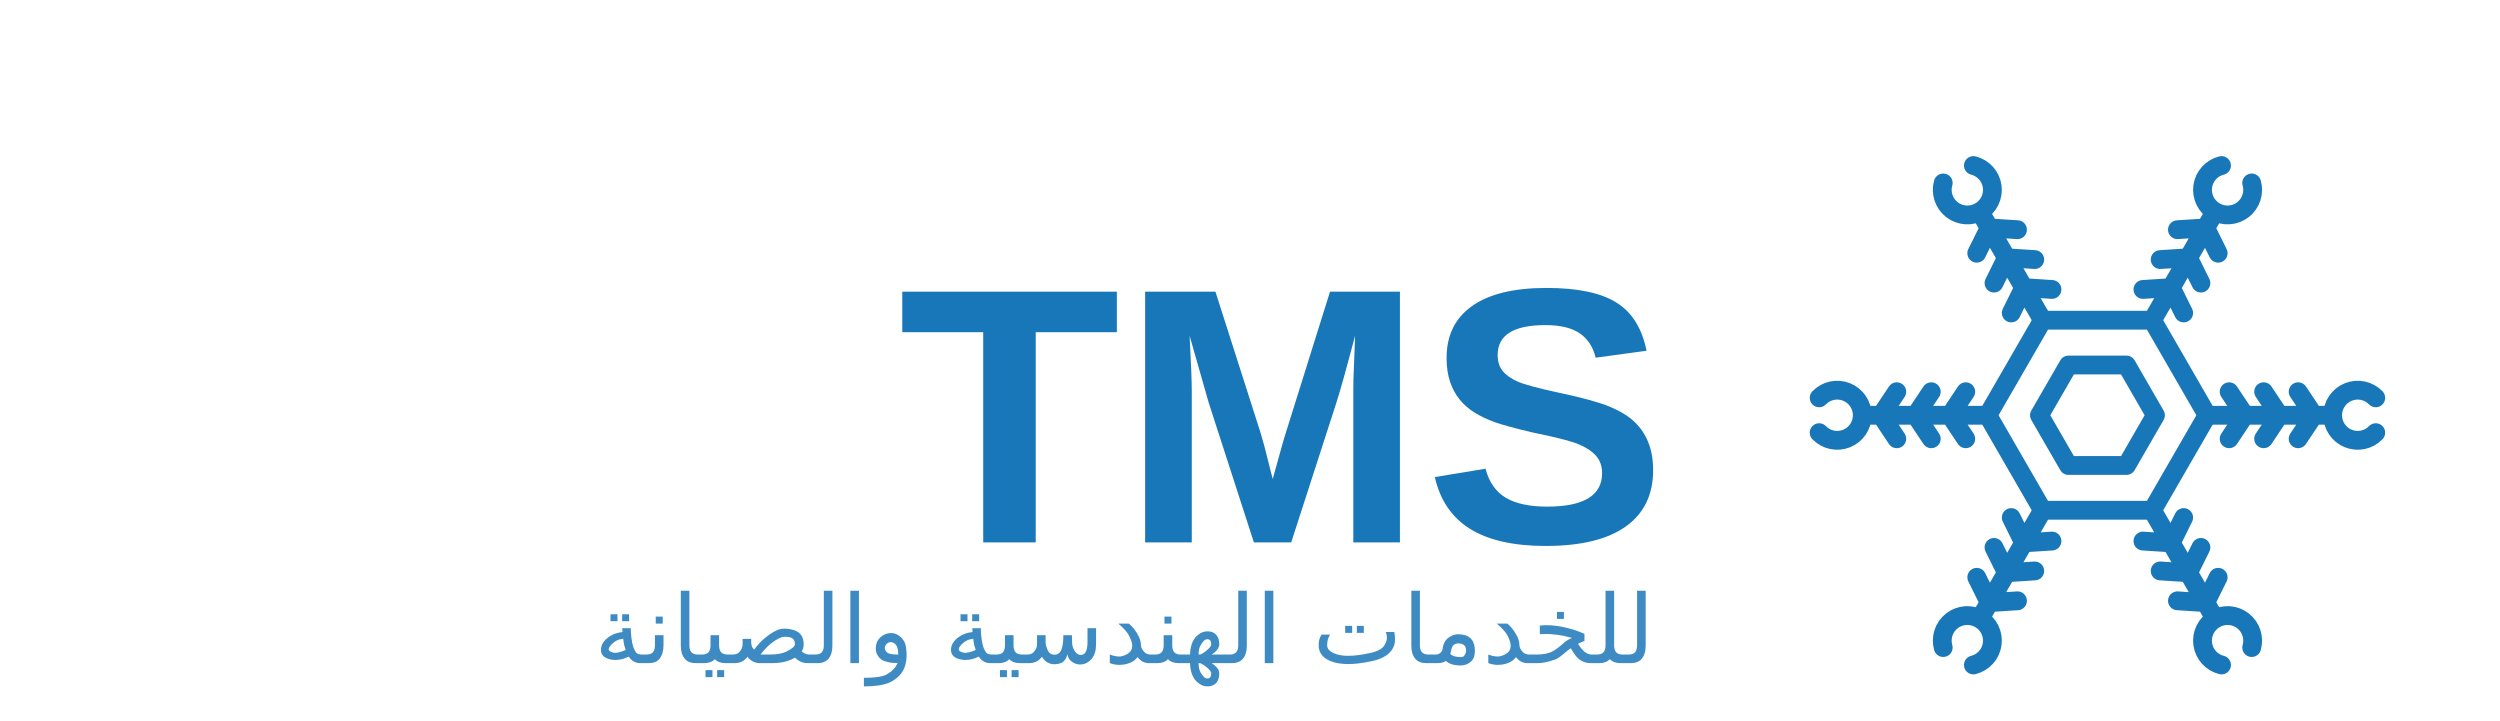
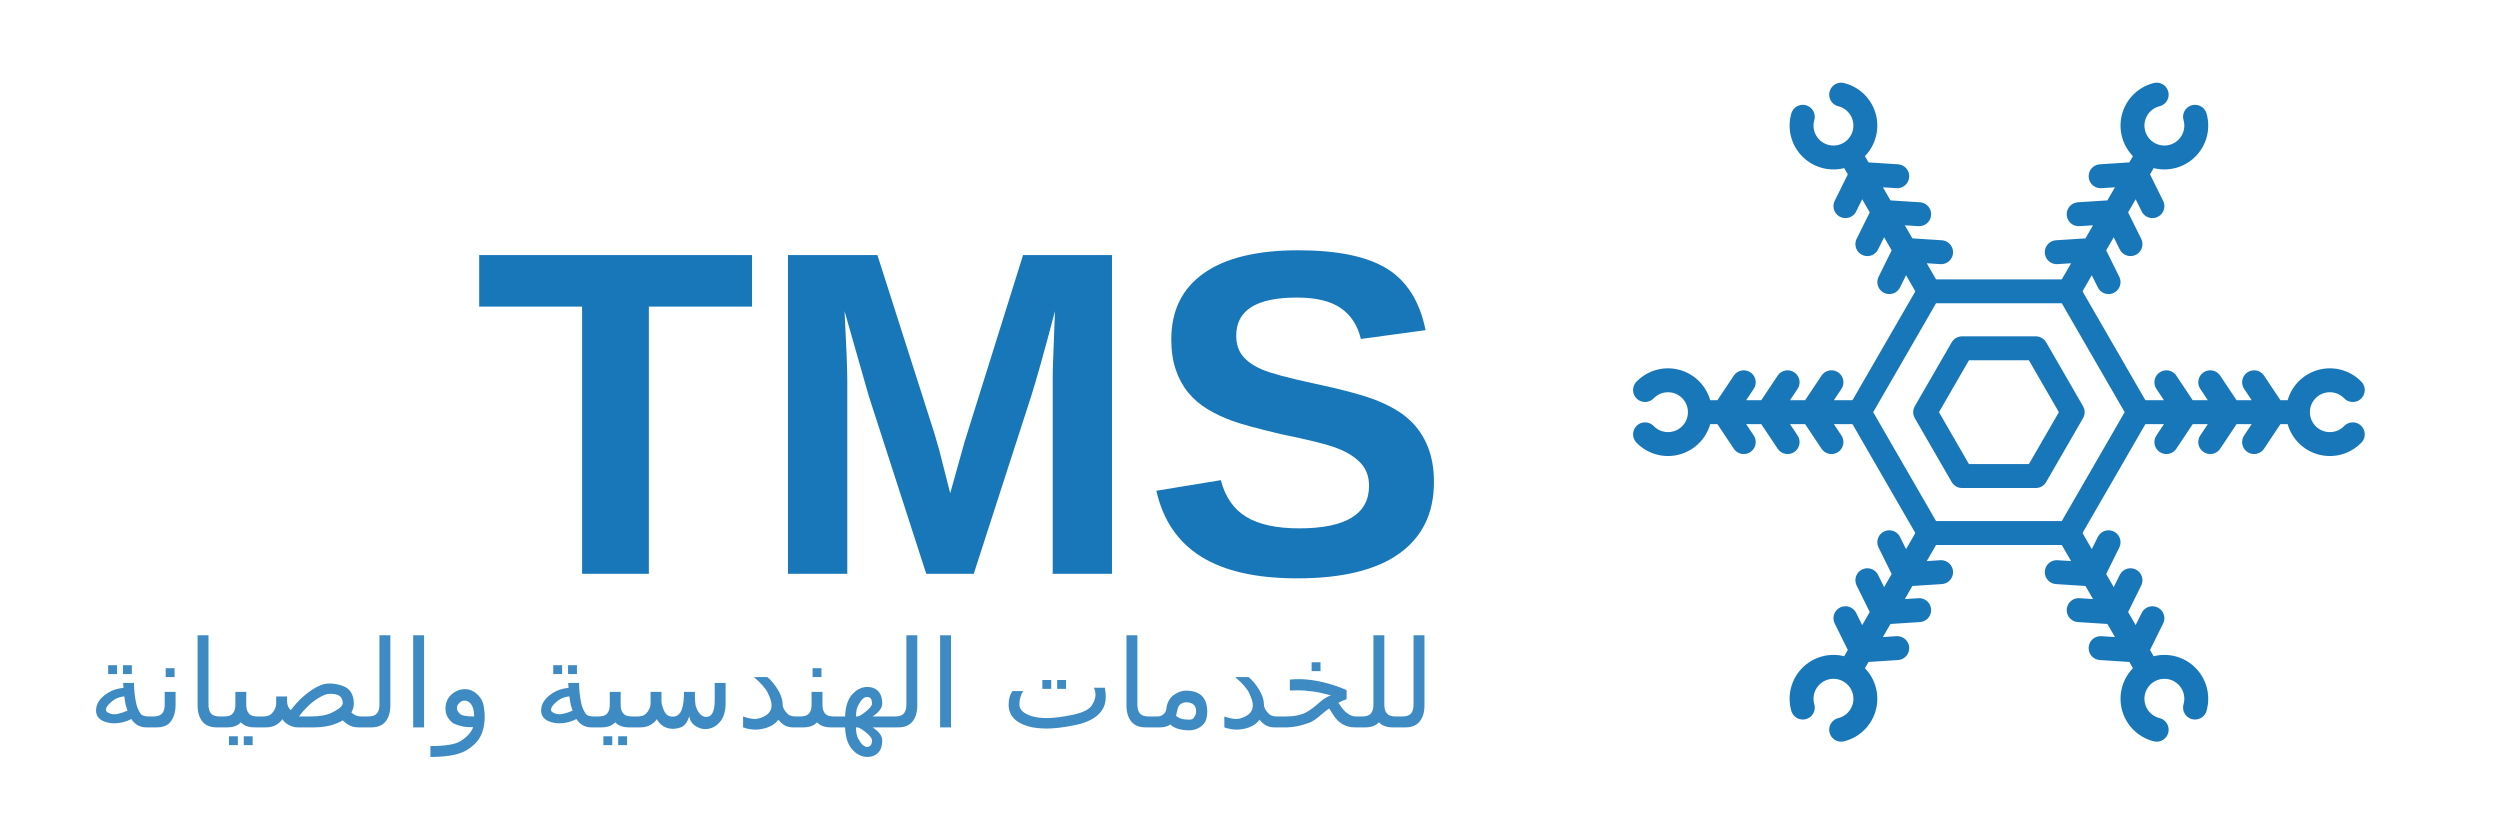
- <svg xmlns="http://www.w3.org/2000/svg" viewBox="0 0 1180 340">
+ <svg xmlns="http://www.w3.org/2000/svg" viewBox="248 43 928 306">
  <defs />
  <g transform="translate(990,196) scale(0.74)">
    <g fill="none" stroke="#1877B8" stroke-width="12" stroke-linecap="round" stroke-linejoin="round">
      <path d="M 70.00 0.00 L 35.00 60.62 L -35.00 60.62 L -70.00 0.00 L -35.00 -60.62 L 35.00 -60.62 Z" />
      <path d="M 37.00 0.00 L 18.50 32.04 L -18.50 32.04 L -37.00 0.00 L -18.50 -32.04 L 18.50 -32.04 Z" />
      <path d="M 70.00 0.00 L 150.00 0.00 M 84.00 -15.00 L 94.00 0.00 L 84.00 15.00 M 106.00 -15.00 L 116.00 0.00 L 106.00 15.00 M 128.00 -15.00 L 138.00 0.00 L 128.00 15.00 M 177.51 11.11 A 16 16 0 1 1 177.51 -11.11" transform="rotate(0)" />
      <path d="M 70.00 0.00 L 150.00 0.00 M 84.00 -15.00 L 94.00 0.00 L 84.00 15.00 M 106.00 -15.00 L 116.00 0.00 L 106.00 15.00 M 128.00 -15.00 L 138.00 0.00 L 128.00 15.00 M 177.51 11.11 A 16 16 0 1 1 177.51 -11.11" transform="rotate(60)" />
      <path d="M 70.00 0.00 L 150.00 0.00 M 84.00 -15.00 L 94.00 0.00 L 84.00 15.00 M 106.00 -15.00 L 116.00 0.00 L 106.00 15.00 M 128.00 -15.00 L 138.00 0.00 L 128.00 15.00 M 177.51 11.11 A 16 16 0 1 1 177.51 -11.11" transform="rotate(120)" />
      <path d="M 70.00 0.00 L 150.00 0.00 M 84.00 -15.00 L 94.00 0.00 L 84.00 15.00 M 106.00 -15.00 L 116.00 0.00 L 106.00 15.00 M 128.00 -15.00 L 138.00 0.00 L 128.00 15.00 M 177.51 11.11 A 16 16 0 1 1 177.51 -11.11" transform="rotate(180)" />
      <path d="M 70.00 0.00 L 150.00 0.00 M 84.00 -15.00 L 94.00 0.00 L 84.00 15.00 M 106.00 -15.00 L 116.00 0.00 L 106.00 15.00 M 128.00 -15.00 L 138.00 0.00 L 128.00 15.00 M 177.51 11.11 A 16 16 0 1 1 177.51 -11.11" transform="rotate(240)" />
      <path d="M 70.00 0.00 L 150.00 0.00 M 84.00 -15.00 L 94.00 0.00 L 84.00 15.00 M 106.00 -15.00 L 116.00 0.00 L 106.00 15.00 M 128.00 -15.00 L 138.00 0.00 L 128.00 15.00 M 177.51 11.11 A 16 16 0 1 1 177.51 -11.11" transform="rotate(300)" />
    </g>
  </g>
  <g transform="translate(785,18)">
    <text x="2" y="238" text-anchor="end" font-family="Poppins, Arial, sans-serif" font-weight="600" font-size="172" fill="#1877B8">TMS</text>
    <text x="-4" y="295" text-anchor="start" direction="rtl" font-family="Tajawal, Arial, sans-serif" font-weight="400" font-size="45" fill="#3E8BC4">للخدمات الهندسية والصيانة</text>
  </g>
</svg>
